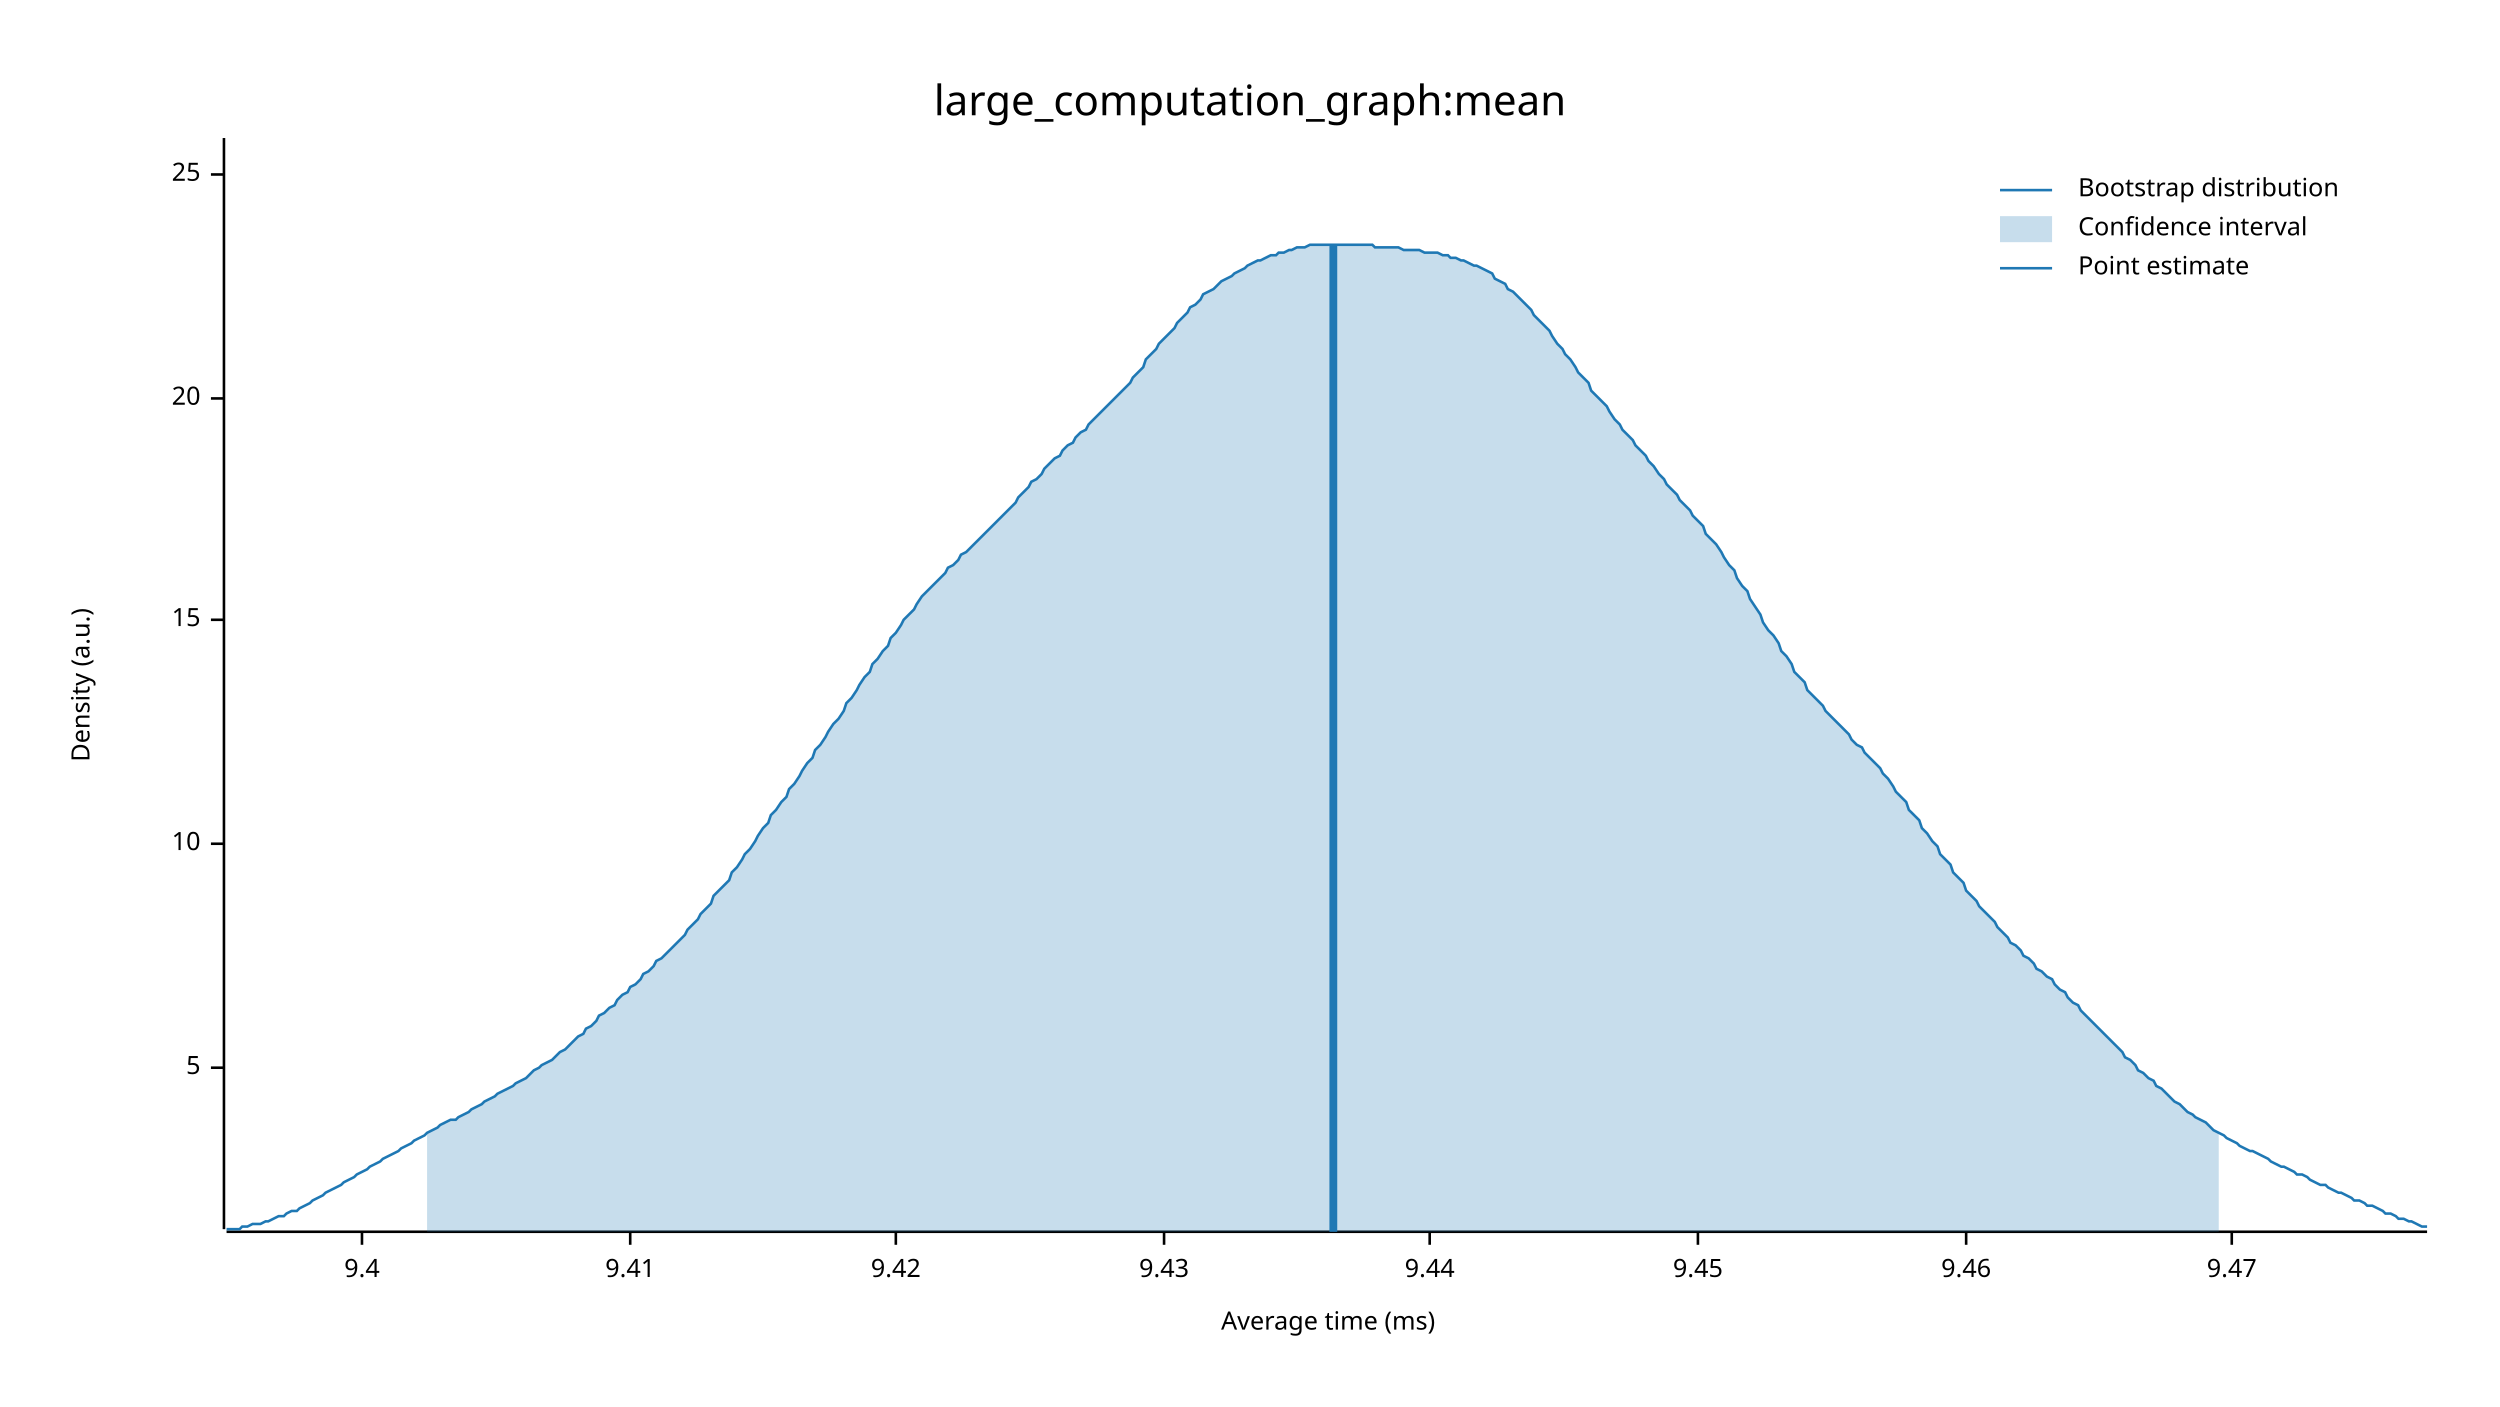
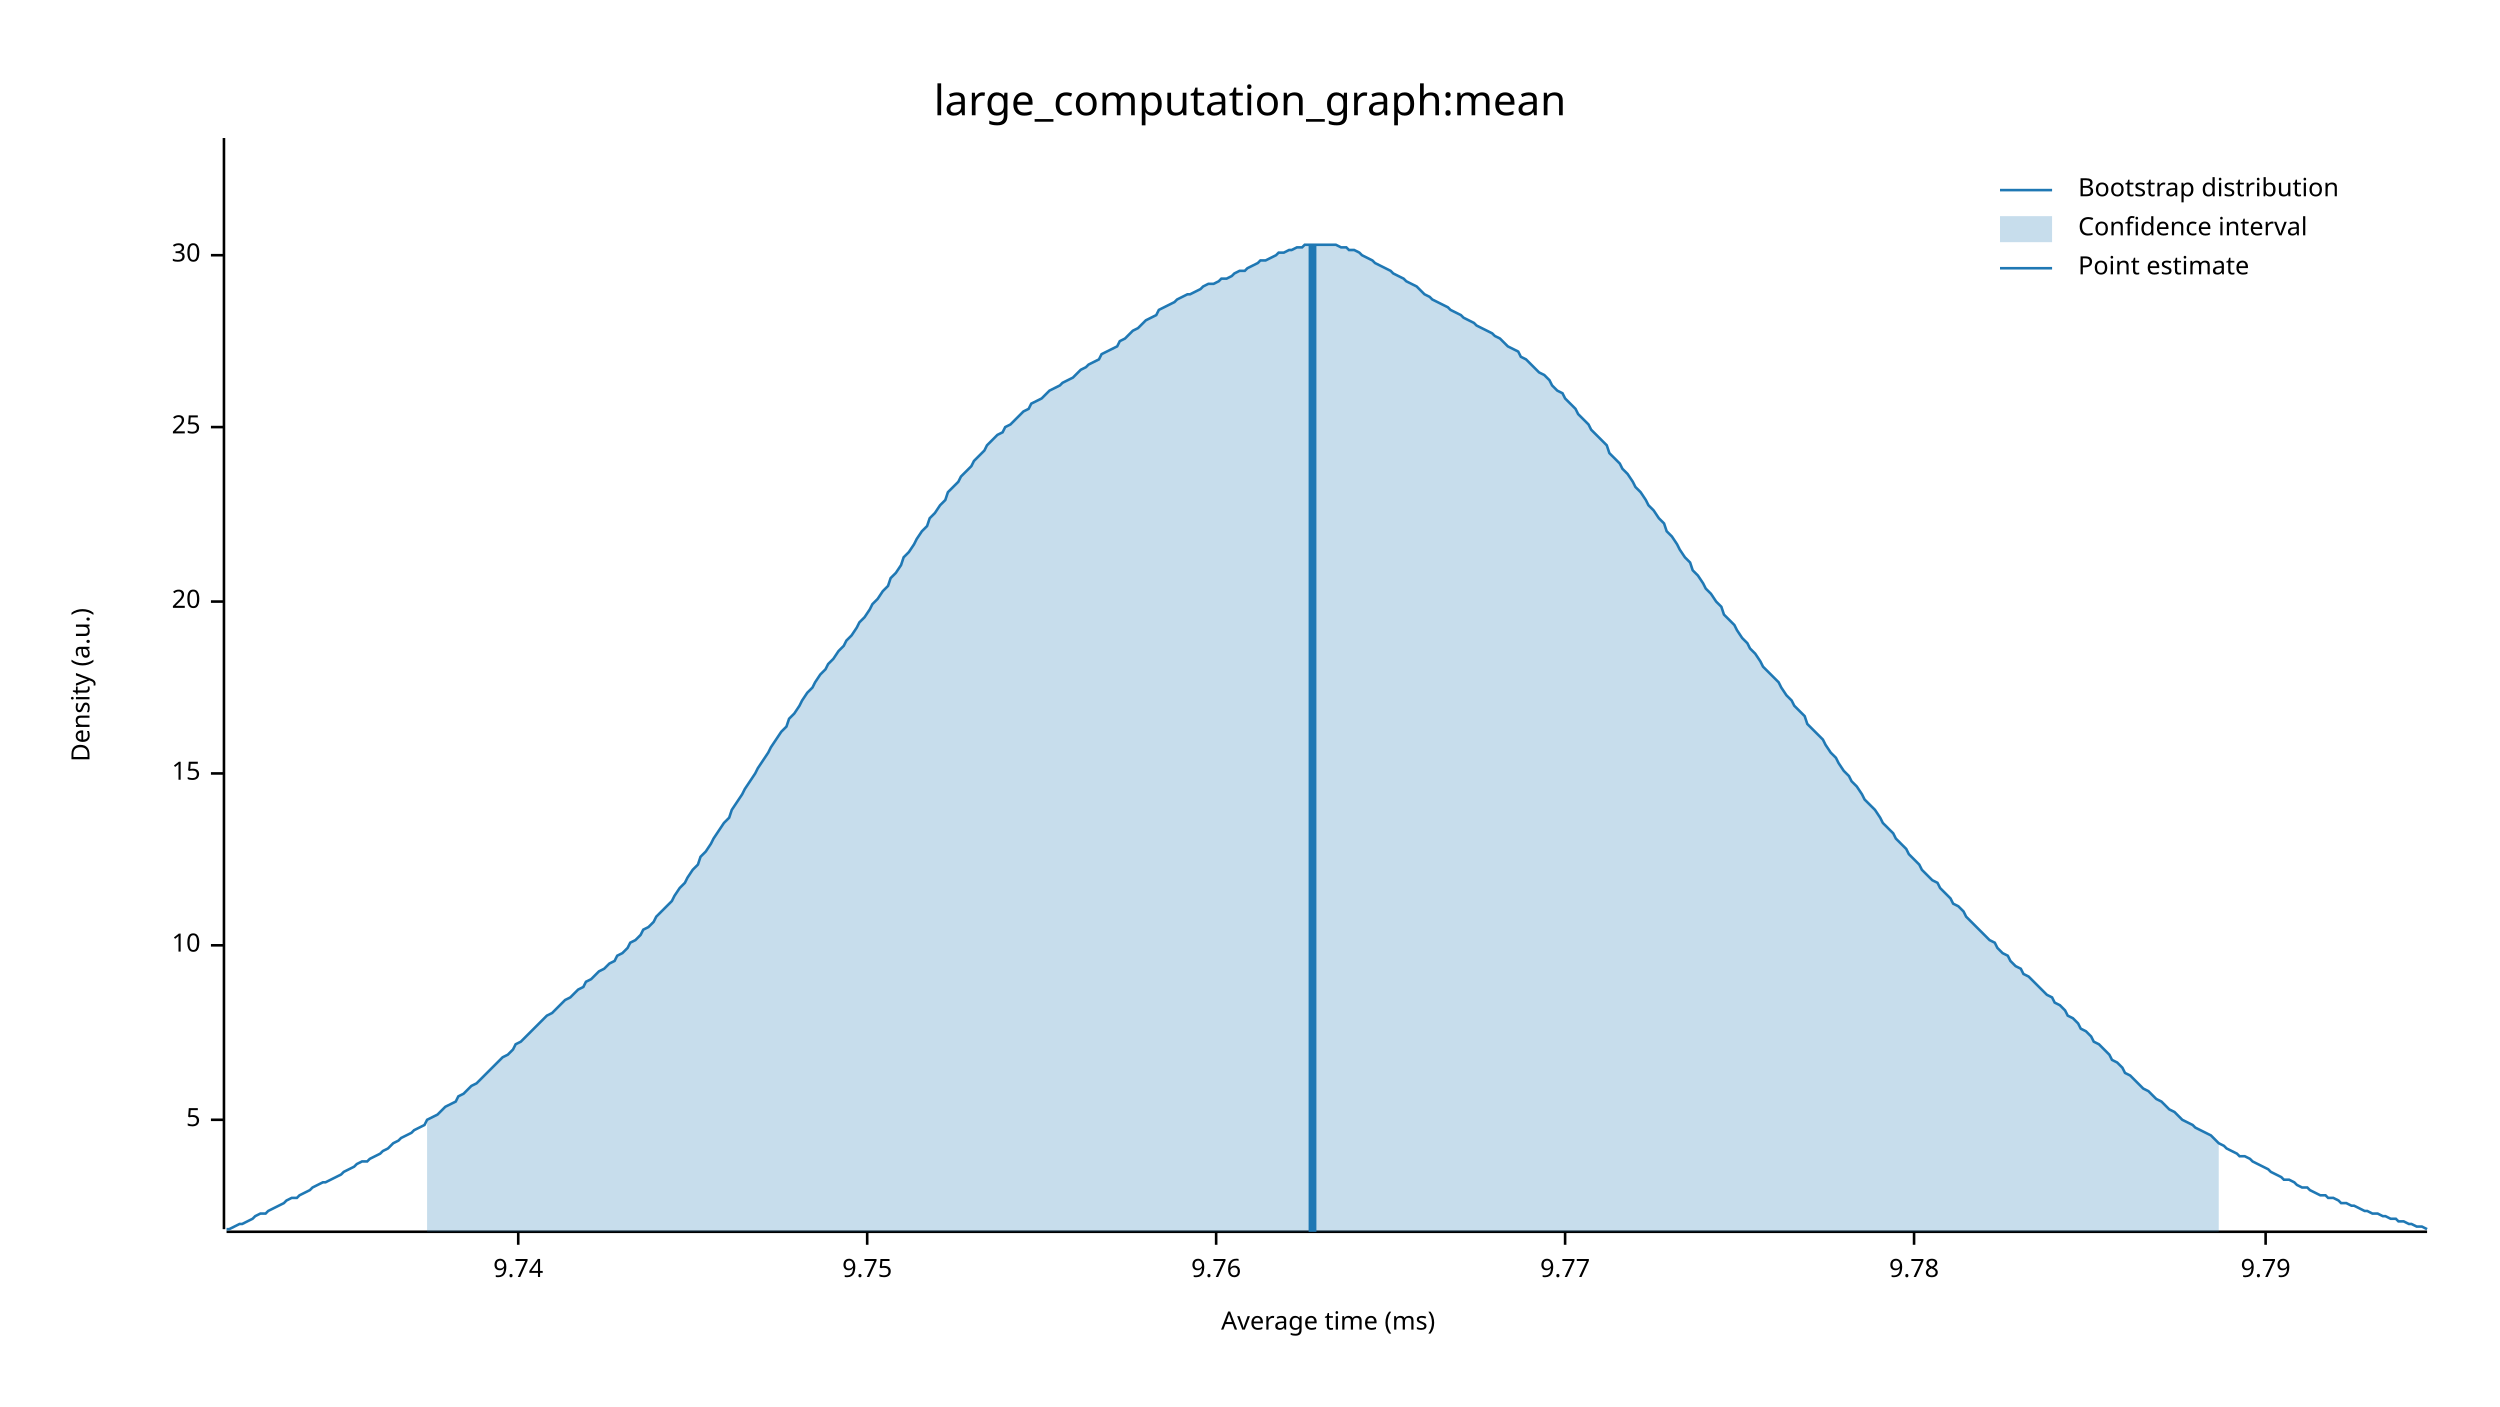
<svg xmlns="http://www.w3.org/2000/svg" width="960" height="540" viewBox="0 0 960 540">
  <text x="480" y="32" dy="0.76em" text-anchor="middle" font-family="sans-serif" font-size="16.129" opacity="1" fill="#000000">
large_computation_graph:mean
</text>
  <text x="27" y="263" dy="0.76em" text-anchor="middle" font-family="sans-serif" font-size="9.677" opacity="1" fill="#000000" transform="rotate(270, 27, 263)">
Density (a.u.)
</text>
  <text x="510" y="513" dy="-0.5ex" text-anchor="middle" font-family="sans-serif" font-size="9.677" opacity="1" fill="#000000">
Average time (ms)
</text>
  <polyline fill="none" opacity="1" stroke="#000000" stroke-width="1" points="86,53 86,472 " />
-   <text x="77" y="410" dy="0.5ex" text-anchor="end" font-family="sans-serif" font-size="9.677" opacity="1" fill="#000000">
+   <text x="77" y="430" dy="0.5ex" text-anchor="end" font-family="sans-serif" font-size="9.677" opacity="1" fill="#000000">
5
</text>
-   <polyline fill="none" opacity="1" stroke="#000000" stroke-width="1" points="81,410 86,410 " />
-   <text x="77" y="324" dy="0.5ex" text-anchor="end" font-family="sans-serif" font-size="9.677" opacity="1" fill="#000000">
+   <polyline fill="none" opacity="1" stroke="#000000" stroke-width="1" points="81,430 86,430 " />
+   <text x="77" y="363" dy="0.5ex" text-anchor="end" font-family="sans-serif" font-size="9.677" opacity="1" fill="#000000">
10
</text>
-   <polyline fill="none" opacity="1" stroke="#000000" stroke-width="1" points="81,324 86,324 " />
-   <text x="77" y="238" dy="0.5ex" text-anchor="end" font-family="sans-serif" font-size="9.677" opacity="1" fill="#000000">
+   <polyline fill="none" opacity="1" stroke="#000000" stroke-width="1" points="81,363 86,363 " />
+   <text x="77" y="297" dy="0.5ex" text-anchor="end" font-family="sans-serif" font-size="9.677" opacity="1" fill="#000000">
15
</text>
-   <polyline fill="none" opacity="1" stroke="#000000" stroke-width="1" points="81,238 86,238 " />
-   <text x="77" y="153" dy="0.5ex" text-anchor="end" font-family="sans-serif" font-size="9.677" opacity="1" fill="#000000">
+   <polyline fill="none" opacity="1" stroke="#000000" stroke-width="1" points="81,297 86,297 " />
+   <text x="77" y="231" dy="0.5ex" text-anchor="end" font-family="sans-serif" font-size="9.677" opacity="1" fill="#000000">
20
</text>
-   <polyline fill="none" opacity="1" stroke="#000000" stroke-width="1" points="81,153 86,153 " />
-   <text x="77" y="67" dy="0.5ex" text-anchor="end" font-family="sans-serif" font-size="9.677" opacity="1" fill="#000000">
+   <polyline fill="none" opacity="1" stroke="#000000" stroke-width="1" points="81,231 86,231 " />
+   <text x="77" y="164" dy="0.5ex" text-anchor="end" font-family="sans-serif" font-size="9.677" opacity="1" fill="#000000">
25
</text>
-   <polyline fill="none" opacity="1" stroke="#000000" stroke-width="1" points="81,67 86,67 " />
+   <polyline fill="none" opacity="1" stroke="#000000" stroke-width="1" points="81,164 86,164 " />
+   <text x="77" y="98" dy="0.5ex" text-anchor="end" font-family="sans-serif" font-size="9.677" opacity="1" fill="#000000">
+ 30
+ </text>
+   <polyline fill="none" opacity="1" stroke="#000000" stroke-width="1" points="81,98 86,98 " />
  <polyline fill="none" opacity="1" stroke="#000000" stroke-width="1" points="87,473 932,473 " />
-   <text x="139" y="483" dy="0.76em" text-anchor="middle" font-family="sans-serif" font-size="9.677" opacity="1" fill="#000000">
- 9.4
+   <text x="199" y="483" dy="0.76em" text-anchor="middle" font-family="sans-serif" font-size="9.677" opacity="1" fill="#000000">
+ 9.74
</text>
-   <polyline fill="none" opacity="1" stroke="#000000" stroke-width="1" points="139,473 139,478 " />
-   <text x="242" y="483" dy="0.76em" text-anchor="middle" font-family="sans-serif" font-size="9.677" opacity="1" fill="#000000">
- 9.41
+   <polyline fill="none" opacity="1" stroke="#000000" stroke-width="1" points="199,473 199,478 " />
+   <text x="333" y="483" dy="0.76em" text-anchor="middle" font-family="sans-serif" font-size="9.677" opacity="1" fill="#000000">
+ 9.75
</text>
-   <polyline fill="none" opacity="1" stroke="#000000" stroke-width="1" points="242,473 242,478 " />
-   <text x="344" y="483" dy="0.76em" text-anchor="middle" font-family="sans-serif" font-size="9.677" opacity="1" fill="#000000">
- 9.42
+   <polyline fill="none" opacity="1" stroke="#000000" stroke-width="1" points="333,473 333,478 " />
+   <text x="467" y="483" dy="0.76em" text-anchor="middle" font-family="sans-serif" font-size="9.677" opacity="1" fill="#000000">
+ 9.76
</text>
-   <polyline fill="none" opacity="1" stroke="#000000" stroke-width="1" points="344,473 344,478 " />
-   <text x="447" y="483" dy="0.76em" text-anchor="middle" font-family="sans-serif" font-size="9.677" opacity="1" fill="#000000">
- 9.43
+   <polyline fill="none" opacity="1" stroke="#000000" stroke-width="1" points="467,473 467,478 " />
+   <text x="601" y="483" dy="0.76em" text-anchor="middle" font-family="sans-serif" font-size="9.677" opacity="1" fill="#000000">
+ 9.77
</text>
-   <polyline fill="none" opacity="1" stroke="#000000" stroke-width="1" points="447,473 447,478 " />
-   <text x="549" y="483" dy="0.76em" text-anchor="middle" font-family="sans-serif" font-size="9.677" opacity="1" fill="#000000">
- 9.44
+   <polyline fill="none" opacity="1" stroke="#000000" stroke-width="1" points="601,473 601,478 " />
+   <text x="735" y="483" dy="0.76em" text-anchor="middle" font-family="sans-serif" font-size="9.677" opacity="1" fill="#000000">
+ 9.78
</text>
-   <polyline fill="none" opacity="1" stroke="#000000" stroke-width="1" points="549,473 549,478 " />
-   <text x="652" y="483" dy="0.76em" text-anchor="middle" font-family="sans-serif" font-size="9.677" opacity="1" fill="#000000">
- 9.45
+   <polyline fill="none" opacity="1" stroke="#000000" stroke-width="1" points="735,473 735,478 " />
+   <text x="870" y="483" dy="0.76em" text-anchor="middle" font-family="sans-serif" font-size="9.677" opacity="1" fill="#000000">
+ 9.79
</text>
-   <polyline fill="none" opacity="1" stroke="#000000" stroke-width="1" points="652,473 652,478 " />
-   <text x="755" y="483" dy="0.76em" text-anchor="middle" font-family="sans-serif" font-size="9.677" opacity="1" fill="#000000">
- 9.46
- </text>
-   <polyline fill="none" opacity="1" stroke="#000000" stroke-width="1" points="755,473 755,478 " />
-   <text x="857" y="483" dy="0.76em" text-anchor="middle" font-family="sans-serif" font-size="9.677" opacity="1" fill="#000000">
- 9.47
- </text>
-   <polyline fill="none" opacity="1" stroke="#000000" stroke-width="1" points="857,473 857,478 " />
-   <polyline fill="none" opacity="1" stroke="#1F78B4" stroke-width="1" points="87,472 88,472 90,472 92,472 93,471 95,471 97,470 98,470 100,470 102,469 103,469 105,468 107,467 109,467 110,466 112,465 114,465 115,464 117,463 119,462 120,461 122,460 124,459 125,458 127,457 129,456 131,455 132,454 134,453 136,452 137,451 139,450 141,449 142,448 144,447 146,446 147,445 149,444 151,443 153,442 154,441 156,440 158,439 159,438 161,437 163,436 164,435 166,434 168,433 169,432 171,431 173,430 175,430 176,429 178,428 180,427 181,426 183,425 185,424 186,423 188,422 190,421 191,420 193,419 195,418 197,417 198,416 200,415 202,414 203,413 205,411 207,410 208,409 210,408 212,407 214,405 215,404 217,403 219,401 220,400 222,398 224,397 225,395 227,394 229,392 230,390 232,389 234,387 236,386 237,384 239,382 241,381 242,379 244,378 246,376 247,374 249,373 251,371 252,369 254,368 256,366 258,364 259,363 261,361 263,359 264,357 266,355 268,353 269,351 271,349 273,347 274,344 276,342 278,340 280,338 281,335 283,333 285,330 286,328 288,326 290,323 291,321 293,318 295,316 296,313 298,311 300,308 302,306 303,303 305,301 307,298 308,296 310,293 312,291 313,288 315,286 317,283 318,281 320,278 322,276 324,273 325,270 327,268 329,265 330,263 332,260 334,258 335,255 337,253 339,250 341,248 342,245 344,243 346,240 347,238 349,236 351,234 352,232 354,229 356,227 357,226 359,224 361,222 363,220 364,218 366,217 368,215 369,213 371,212 373,210 374,209 376,207 378,205 379,204 381,202 383,200 385,198 386,197 388,195 390,193 391,191 393,189 395,187 396,185 398,184 400,182 401,180 403,178 405,176 407,175 408,173 410,171 412,170 413,168 415,166 417,165 418,163 420,161 422,159 423,158 425,156 427,154 429,152 430,151 432,149 434,147 435,145 437,143 439,141 440,138 442,136 444,134 445,132 447,130 449,128 451,126 452,124 454,122 456,120 457,118 459,117 461,115 462,113 464,112 466,111 468,109 469,108 471,107 473,106 474,105 476,104 478,103 479,102 481,101 483,100 484,100 486,99 488,98 490,98 491,97 493,97 495,96 496,96 498,95 500,95 501,95 503,94 505,94 506,94 508,94 510,94 512,94 513,94 515,94 517,94 518,94 520,94 522,94 523,94 525,94 527,94 528,95 530,95 532,95 534,95 535,95 537,95 539,96 540,96 542,96 544,96 545,96 547,97 549,97 550,97 552,97 554,98 556,98 557,99 559,99 561,100 562,100 564,101 566,102 567,102 569,103 571,104 573,105 574,107 576,108 578,109 579,111 581,112 583,114 584,115 586,117 588,119 589,121 591,123 593,125 595,127 596,129 598,132 600,134 601,136 603,138 605,141 606,143 608,145 610,147 611,150 613,152 615,154 617,156 618,158 620,161 622,163 623,165 625,167 627,169 628,171 630,173 632,175 633,177 635,179 637,182 639,184 640,186 642,188 644,190 645,192 647,194 649,196 650,198 652,200 654,202 655,205 657,207 659,209 661,212 662,214 664,217 666,219 667,222 669,225 671,227 672,230 674,233 676,236 677,239 679,242 681,244 683,247 684,250 686,252 688,255 689,258 691,260 693,262 694,265 696,267 698,269 700,271 701,273 703,275 705,277 706,278 708,280 710,282 711,284 713,286 715,287 716,289 718,291 720,293 722,295 723,297 725,299 727,302 728,304 730,306 732,308 733,311 735,313 737,315 738,318 740,320 742,323 744,325 745,328 747,330 749,332 750,335 752,337 754,339 755,342 757,344 759,346 760,348 762,350 764,352 766,354 767,356 769,358 771,360 772,362 774,363 776,365 777,367 779,368 781,370 782,372 784,373 786,375 788,376 789,378 791,380 793,381 794,383 796,385 798,386 799,388 801,390 803,392 804,393 806,395 808,397 810,399 811,400 813,402 815,404 816,406 818,407 820,409 821,411 823,412 825,414 827,415 828,417 830,418 832,420 833,421 835,423 837,424 838,425 840,427 842,428 843,429 845,430 847,431 849,433 850,434 852,435 854,436 855,437 857,438 859,439 860,440 862,441 864,442 865,442 867,443 869,444 871,445 872,446 874,447 876,448 877,448 879,449 881,450 882,451 884,451 886,452 887,453 889,454 891,455 893,455 894,456 896,457 898,458 899,458 901,459 903,460 904,461 906,461 908,462 909,463 911,463 913,464 915,465 916,466 918,466 920,467 921,468 923,468 925,469 926,469 928,470 930,471 932,471 " />
-   <polygon opacity="0.25" fill="#1F78B4" points="164,435 166,434 168,433 169,432 171,431 173,430 175,430 176,429 178,428 180,427 181,426 183,425 185,424 186,423 188,422 190,421 191,420 193,419 195,418 197,417 198,416 200,415 202,414 203,413 205,411 207,410 208,409 210,408 212,407 214,405 215,404 217,403 219,401 220,400 222,398 224,397 225,395 227,394 229,392 230,390 232,389 234,387 236,386 237,384 239,382 241,381 242,379 244,378 246,376 247,374 249,373 251,371 252,369 254,368 256,366 258,364 259,363 261,361 263,359 264,357 266,355 268,353 269,351 271,349 273,347 274,344 276,342 278,340 280,338 281,335 283,333 285,330 286,328 288,326 290,323 291,321 293,318 295,316 296,313 298,311 300,308 302,306 303,303 305,301 307,298 308,296 310,293 312,291 313,288 315,286 317,283 318,281 320,278 322,276 324,273 325,270 327,268 329,265 330,263 332,260 334,258 335,255 337,253 339,250 341,248 342,245 344,243 346,240 347,238 349,236 351,234 352,232 354,229 356,227 357,226 359,224 361,222 363,220 364,218 366,217 368,215 369,213 371,212 373,210 374,209 376,207 378,205 379,204 381,202 383,200 385,198 386,197 388,195 390,193 391,191 393,189 395,187 396,185 398,184 400,182 401,180 403,178 405,176 407,175 408,173 410,171 412,170 413,168 415,166 417,165 418,163 420,161 422,159 423,158 425,156 427,154 429,152 430,151 432,149 434,147 435,145 437,143 439,141 440,138 442,136 444,134 445,132 447,130 449,128 451,126 452,124 454,122 456,120 457,118 459,117 461,115 462,113 464,112 466,111 468,109 469,108 471,107 473,106 474,105 476,104 478,103 479,102 481,101 483,100 484,100 486,99 488,98 490,98 491,97 493,97 495,96 496,96 498,95 500,95 501,95 503,94 505,94 506,94 508,94 510,94 512,94 513,94 515,94 517,94 518,94 520,94 522,94 523,94 525,94 527,94 528,95 530,95 532,95 534,95 535,95 537,95 539,96 540,96 542,96 544,96 545,96 547,97 549,97 550,97 552,97 554,98 556,98 557,99 559,99 561,100 562,100 564,101 566,102 567,102 569,103 571,104 573,105 574,107 576,108 578,109 579,111 581,112 583,114 584,115 586,117 588,119 589,121 591,123 593,125 595,127 596,129 598,132 600,134 601,136 603,138 605,141 606,143 608,145 610,147 611,150 613,152 615,154 617,156 618,158 620,161 622,163 623,165 625,167 627,169 628,171 630,173 632,175 633,177 635,179 637,182 639,184 640,186 642,188 644,190 645,192 647,194 649,196 650,198 652,200 654,202 655,205 657,207 659,209 661,212 662,214 664,217 666,219 667,222 669,225 671,227 672,230 674,233 676,236 677,239 679,242 681,244 683,247 684,250 686,252 688,255 689,258 691,260 693,262 694,265 696,267 698,269 700,271 701,273 703,275 705,277 706,278 708,280 710,282 711,284 713,286 715,287 716,289 718,291 720,293 722,295 723,297 725,299 727,302 728,304 730,306 732,308 733,311 735,313 737,315 738,318 740,320 742,323 744,325 745,328 747,330 749,332 750,335 752,337 754,339 755,342 757,344 759,346 760,348 762,350 764,352 766,354 767,356 769,358 771,360 772,362 774,363 776,365 777,367 779,368 781,370 782,372 784,373 786,375 788,376 789,378 791,380 793,381 794,383 796,385 798,386 799,388 801,390 803,392 804,393 806,395 808,397 810,399 811,400 813,402 815,404 816,406 818,407 820,409 821,411 823,412 825,414 827,415 828,417 830,418 832,420 833,421 835,423 837,424 838,425 840,427 842,428 843,429 845,430 847,431 849,433 850,434 852,435 852,473 164,473 " />
-   <polyline fill="none" opacity="1" stroke="#1F78B4" stroke-width="3" points="512,473 512,94 " />
+   <polyline fill="none" opacity="1" stroke="#000000" stroke-width="1" points="870,473 870,478 " />
+   <polyline fill="none" opacity="1" stroke="#1F78B4" stroke-width="1" points="87,472 88,472 90,471 92,470 93,470 95,469 97,468 98,467 100,466 102,466 103,465 105,464 107,463 109,462 110,461 112,460 114,460 115,459 117,458 119,457 120,456 122,455 124,454 125,454 127,453 129,452 131,451 132,450 134,449 136,448 137,447 139,446 141,446 142,445 144,444 146,443 147,442 149,441 151,439 153,438 154,437 156,436 158,435 159,434 161,433 163,432 164,430 166,429 168,428 169,427 171,425 173,424 175,423 176,421 178,420 180,418 181,417 183,416 185,414 186,413 188,411 190,409 191,408 193,406 195,405 197,403 198,401 200,400 202,398 203,397 205,395 207,393 208,392 210,390 212,389 214,387 215,386 217,384 219,383 220,382 222,380 224,379 225,377 227,376 229,374 230,373 232,372 234,370 236,369 237,367 239,366 241,364 242,362 244,361 246,359 247,357 249,356 251,354 252,352 254,350 256,348 258,346 259,344 261,341 263,339 264,337 266,334 268,332 269,329 271,327 273,324 274,322 276,319 278,316 280,314 281,311 283,308 285,305 286,303 288,300 290,297 291,295 293,292 295,289 296,287 298,284 300,281 302,279 303,276 305,274 307,271 308,269 310,266 312,264 313,262 315,259 317,257 318,255 320,253 322,250 324,248 325,246 327,244 329,241 330,239 332,237 334,234 335,232 337,230 339,227 341,225 342,222 344,220 346,217 347,214 349,212 351,209 352,207 354,204 356,202 357,199 359,197 361,194 363,192 364,189 366,187 368,185 369,183 371,181 373,179 374,177 376,175 378,173 379,171 381,169 383,167 385,166 386,164 388,163 390,161 391,160 393,158 395,157 396,155 398,154 400,153 401,152 403,150 405,149 407,148 408,147 410,146 412,145 413,144 415,142 417,141 418,140 420,139 422,138 423,136 425,135 427,134 429,133 430,131 432,130 434,128 435,127 437,126 439,124 440,123 442,122 444,121 445,119 447,118 449,117 451,116 452,115 454,114 456,113 457,113 459,112 461,111 462,110 464,109 466,109 468,108 469,107 471,107 473,106 474,105 476,104 478,104 479,103 481,102 483,101 484,100 486,100 488,99 490,98 491,97 493,97 495,96 496,96 498,95 500,95 501,94 503,94 505,94 506,94 508,94 510,94 512,94 513,94 515,95 517,95 518,96 520,96 522,97 523,98 525,99 527,100 528,101 530,102 532,103 534,104 535,105 537,106 539,107 540,108 542,109 544,110 545,111 547,113 549,114 550,115 552,116 554,117 556,118 557,119 559,120 561,121 562,122 564,123 566,124 567,125 569,126 571,127 573,128 574,129 576,130 578,132 579,133 581,134 583,135 584,137 586,138 588,140 589,141 591,143 593,144 595,146 596,148 598,150 600,151 601,153 603,155 605,157 606,159 608,161 610,163 611,165 613,167 615,169 617,171 618,174 620,176 622,178 623,180 625,182 627,185 628,187 630,189 632,192 633,194 635,196 637,199 639,201 640,204 642,206 644,209 645,211 647,214 649,216 650,219 652,221 654,224 655,226 657,228 659,231 661,233 662,236 664,238 666,240 667,242 669,245 671,247 672,249 674,251 676,254 677,256 679,258 681,260 683,262 684,264 686,267 688,269 689,271 691,273 693,275 694,278 696,280 698,282 700,284 701,286 703,289 705,291 706,293 708,296 710,298 711,300 713,302 715,305 716,307 718,309 720,311 722,314 723,316 725,318 727,320 728,322 730,324 732,326 733,328 735,330 737,332 738,334 740,336 742,338 744,339 745,341 747,343 749,345 750,347 752,348 754,350 755,352 757,354 759,356 760,357 762,359 764,361 766,362 767,364 769,366 771,367 772,369 774,371 776,372 777,374 779,375 781,377 782,378 784,380 786,382 788,383 789,385 791,386 793,388 794,390 796,391 798,393 799,395 801,396 803,398 804,400 806,401 808,403 810,405 811,407 813,408 815,410 816,412 818,413 820,415 821,416 823,418 825,419 827,421 828,422 830,423 832,425 833,426 835,427 837,429 838,430 840,431 842,432 843,433 845,434 847,435 849,436 850,437 852,439 854,440 855,441 857,442 859,443 860,444 862,444 864,445 865,446 867,447 869,448 871,449 872,450 874,451 876,452 877,453 879,453 881,454 882,455 884,456 886,456 887,457 889,458 891,459 893,459 894,460 896,460 898,461 899,462 901,462 903,463 904,463 906,464 908,465 909,465 911,466 913,466 915,467 916,467 918,468 920,468 921,469 923,469 925,470 926,470 928,471 930,471 932,472 " />
+   <polygon opacity="0.25" fill="#1F78B4" points="164,430 166,429 168,428 169,427 171,425 173,424 175,423 176,421 178,420 180,418 181,417 183,416 185,414 186,413 188,411 190,409 191,408 193,406 195,405 197,403 198,401 200,400 202,398 203,397 205,395 207,393 208,392 210,390 212,389 214,387 215,386 217,384 219,383 220,382 222,380 224,379 225,377 227,376 229,374 230,373 232,372 234,370 236,369 237,367 239,366 241,364 242,362 244,361 246,359 247,357 249,356 251,354 252,352 254,350 256,348 258,346 259,344 261,341 263,339 264,337 266,334 268,332 269,329 271,327 273,324 274,322 276,319 278,316 280,314 281,311 283,308 285,305 286,303 288,300 290,297 291,295 293,292 295,289 296,287 298,284 300,281 302,279 303,276 305,274 307,271 308,269 310,266 312,264 313,262 315,259 317,257 318,255 320,253 322,250 324,248 325,246 327,244 329,241 330,239 332,237 334,234 335,232 337,230 339,227 341,225 342,222 344,220 346,217 347,214 349,212 351,209 352,207 354,204 356,202 357,199 359,197 361,194 363,192 364,189 366,187 368,185 369,183 371,181 373,179 374,177 376,175 378,173 379,171 381,169 383,167 385,166 386,164 388,163 390,161 391,160 393,158 395,157 396,155 398,154 400,153 401,152 403,150 405,149 407,148 408,147 410,146 412,145 413,144 415,142 417,141 418,140 420,139 422,138 423,136 425,135 427,134 429,133 430,131 432,130 434,128 435,127 437,126 439,124 440,123 442,122 444,121 445,119 447,118 449,117 451,116 452,115 454,114 456,113 457,113 459,112 461,111 462,110 464,109 466,109 468,108 469,107 471,107 473,106 474,105 476,104 478,104 479,103 481,102 483,101 484,100 486,100 488,99 490,98 491,97 493,97 495,96 496,96 498,95 500,95 501,94 503,94 505,94 506,94 508,94 510,94 512,94 513,94 515,95 517,95 518,96 520,96 522,97 523,98 525,99 527,100 528,101 530,102 532,103 534,104 535,105 537,106 539,107 540,108 542,109 544,110 545,111 547,113 549,114 550,115 552,116 554,117 556,118 557,119 559,120 561,121 562,122 564,123 566,124 567,125 569,126 571,127 573,128 574,129 576,130 578,132 579,133 581,134 583,135 584,137 586,138 588,140 589,141 591,143 593,144 595,146 596,148 598,150 600,151 601,153 603,155 605,157 606,159 608,161 610,163 611,165 613,167 615,169 617,171 618,174 620,176 622,178 623,180 625,182 627,185 628,187 630,189 632,192 633,194 635,196 637,199 639,201 640,204 642,206 644,209 645,211 647,214 649,216 650,219 652,221 654,224 655,226 657,228 659,231 661,233 662,236 664,238 666,240 667,242 669,245 671,247 672,249 674,251 676,254 677,256 679,258 681,260 683,262 684,264 686,267 688,269 689,271 691,273 693,275 694,278 696,280 698,282 700,284 701,286 703,289 705,291 706,293 708,296 710,298 711,300 713,302 715,305 716,307 718,309 720,311 722,314 723,316 725,318 727,320 728,322 730,324 732,326 733,328 735,330 737,332 738,334 740,336 742,338 744,339 745,341 747,343 749,345 750,347 752,348 754,350 755,352 757,354 759,356 760,357 762,359 764,361 766,362 767,364 769,366 771,367 772,369 774,371 776,372 777,374 779,375 781,377 782,378 784,380 786,382 788,383 789,385 791,386 793,388 794,390 796,391 798,393 799,395 801,396 803,398 804,400 806,401 808,403 810,405 811,407 813,408 815,410 816,412 818,413 820,415 821,416 823,418 825,419 827,421 828,422 830,423 832,425 833,426 835,427 837,429 838,430 840,431 842,432 843,433 845,434 847,435 849,436 850,437 852,439 852,473 164,473 " />
+   <polyline fill="none" opacity="1" stroke="#1F78B4" stroke-width="3" points="504,473 504,94 " />
  <text x="798" y="68" dy="0.76em" text-anchor="start" font-family="sans-serif" font-size="9.677" opacity="1" fill="#000000">
Bootstrap distribution
</text>
  <text x="798" y="83" dy="0.76em" text-anchor="start" font-family="sans-serif" font-size="9.677" opacity="1" fill="#000000">
Confidence interval
</text>
  <text x="798" y="98" dy="0.76em" text-anchor="start" font-family="sans-serif" font-size="9.677" opacity="1" fill="#000000">
Point estimate
</text>
  <polyline fill="none" opacity="1" stroke="#1F78B4" stroke-width="1" points="768,73 788,73 " />
  <rect x="768" y="83" width="20" height="10" opacity="0.25" fill="#1F78B4" stroke="none" />
  <polyline fill="none" opacity="1" stroke="#1F78B4" stroke-width="1" points="768,103 788,103 " />
</svg>
